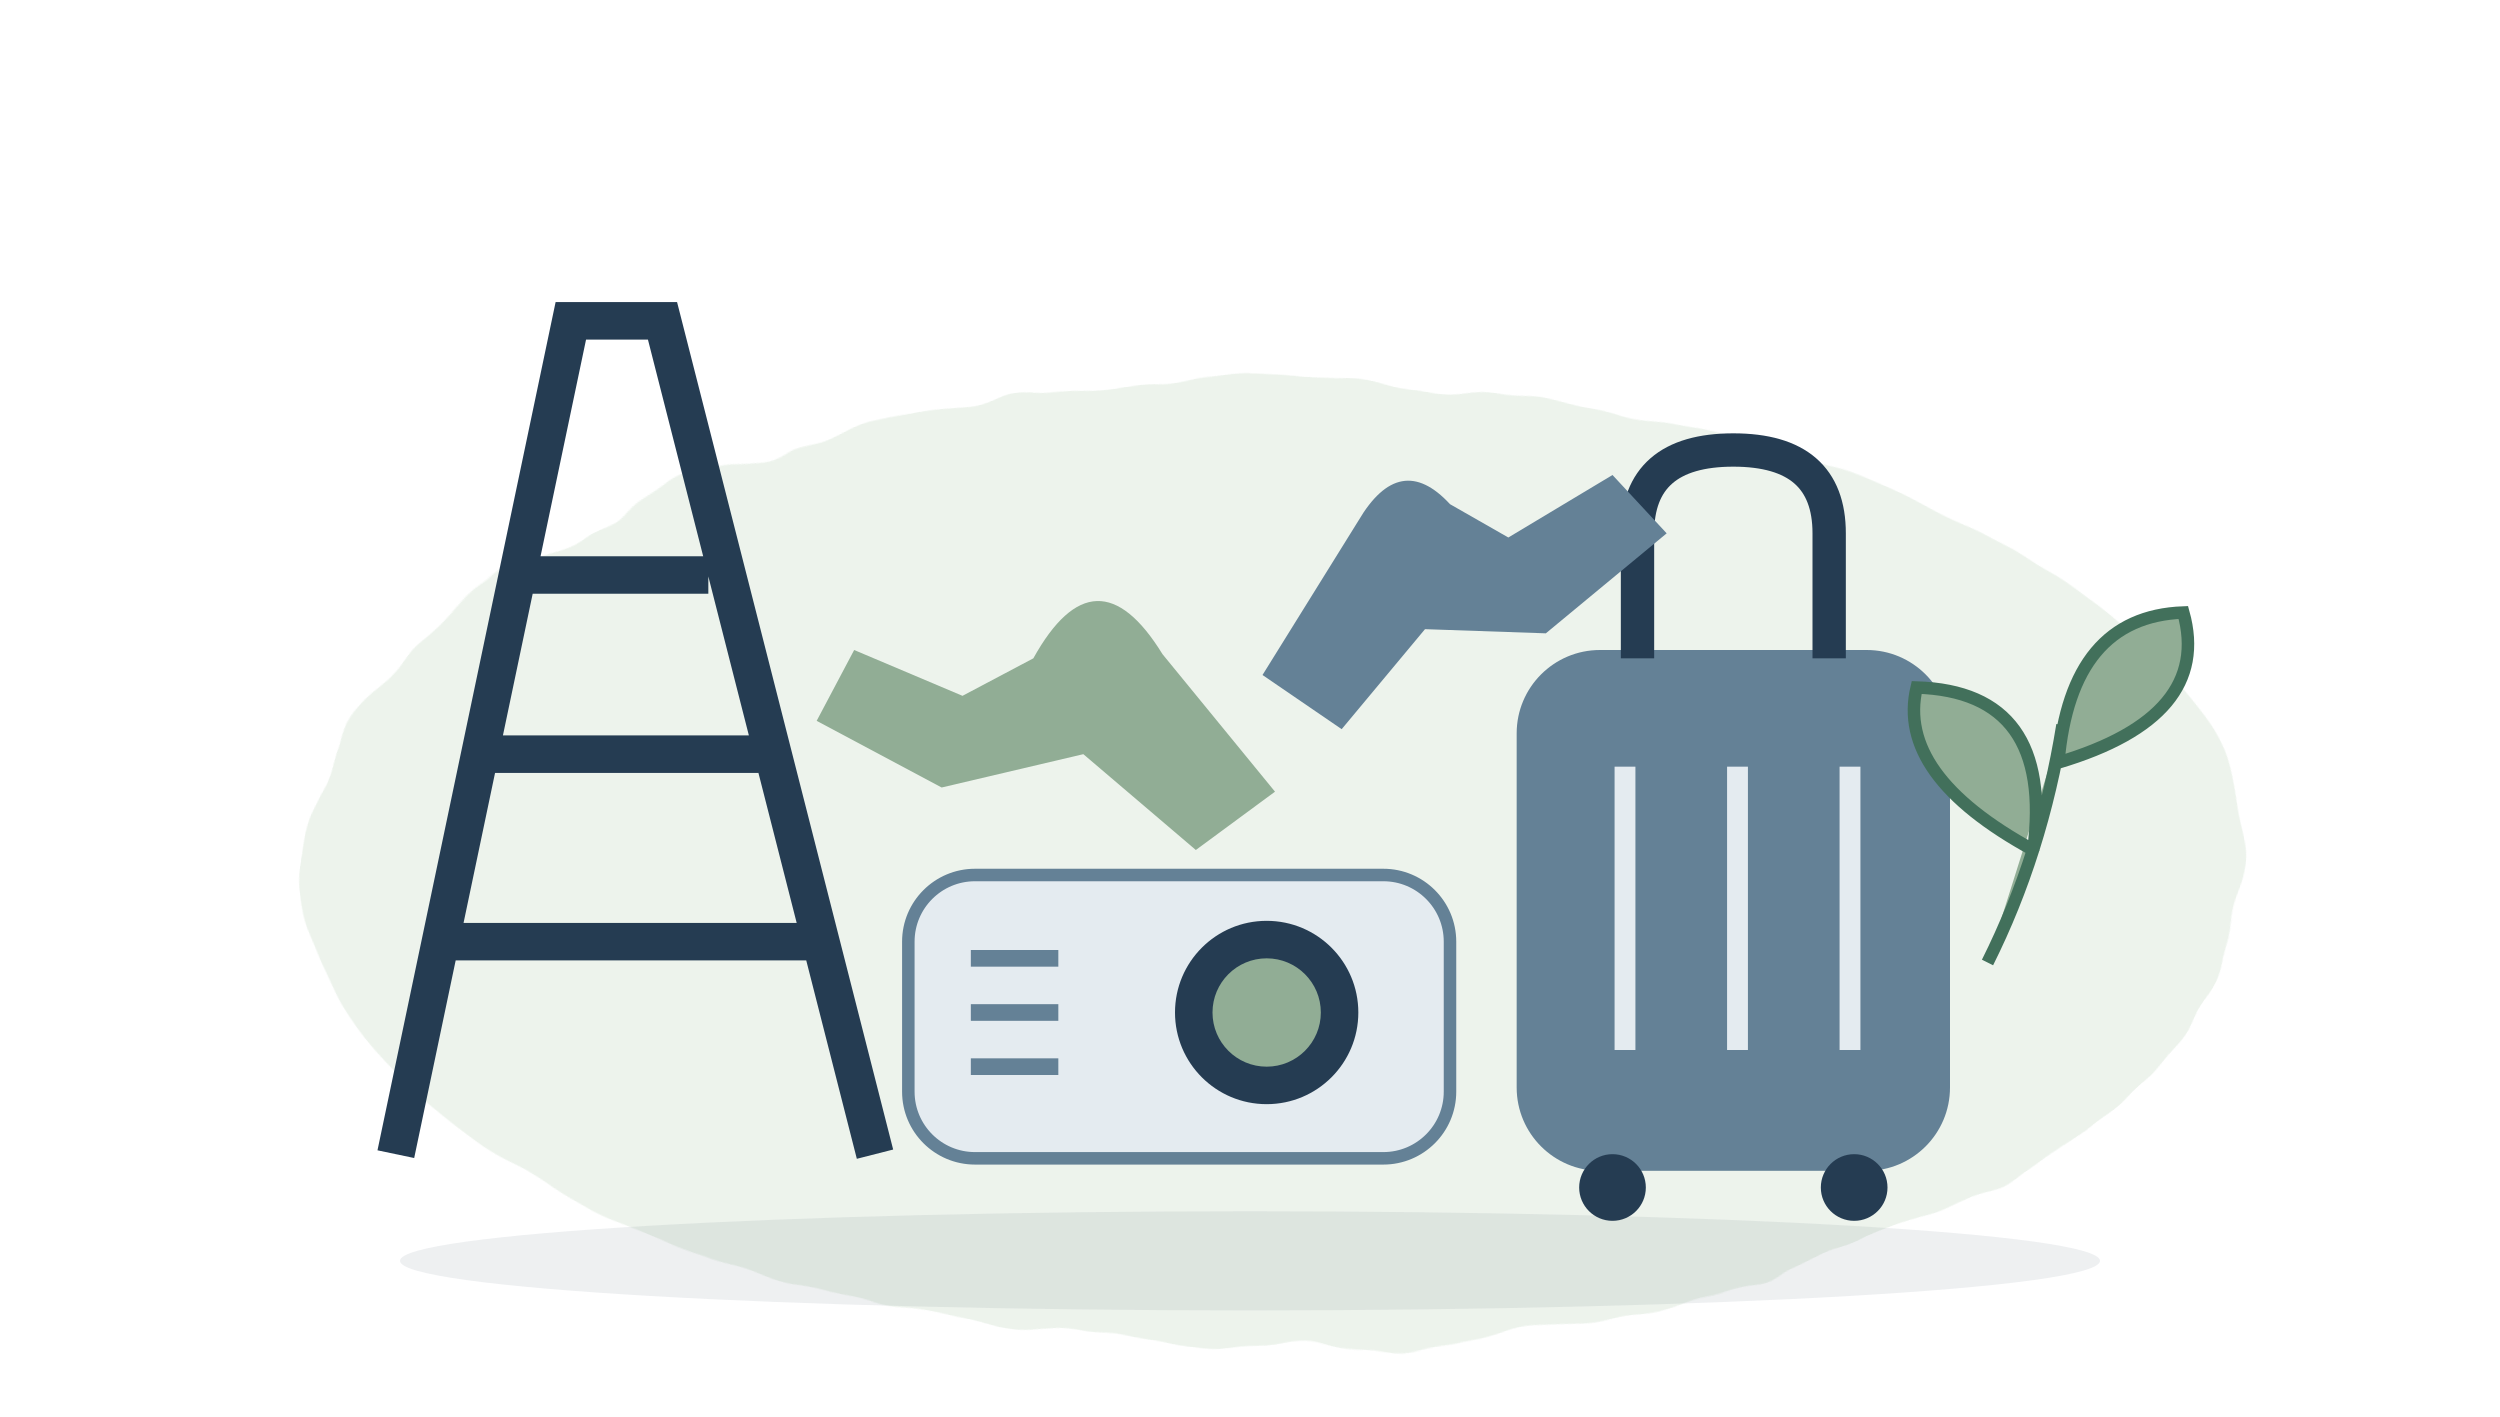
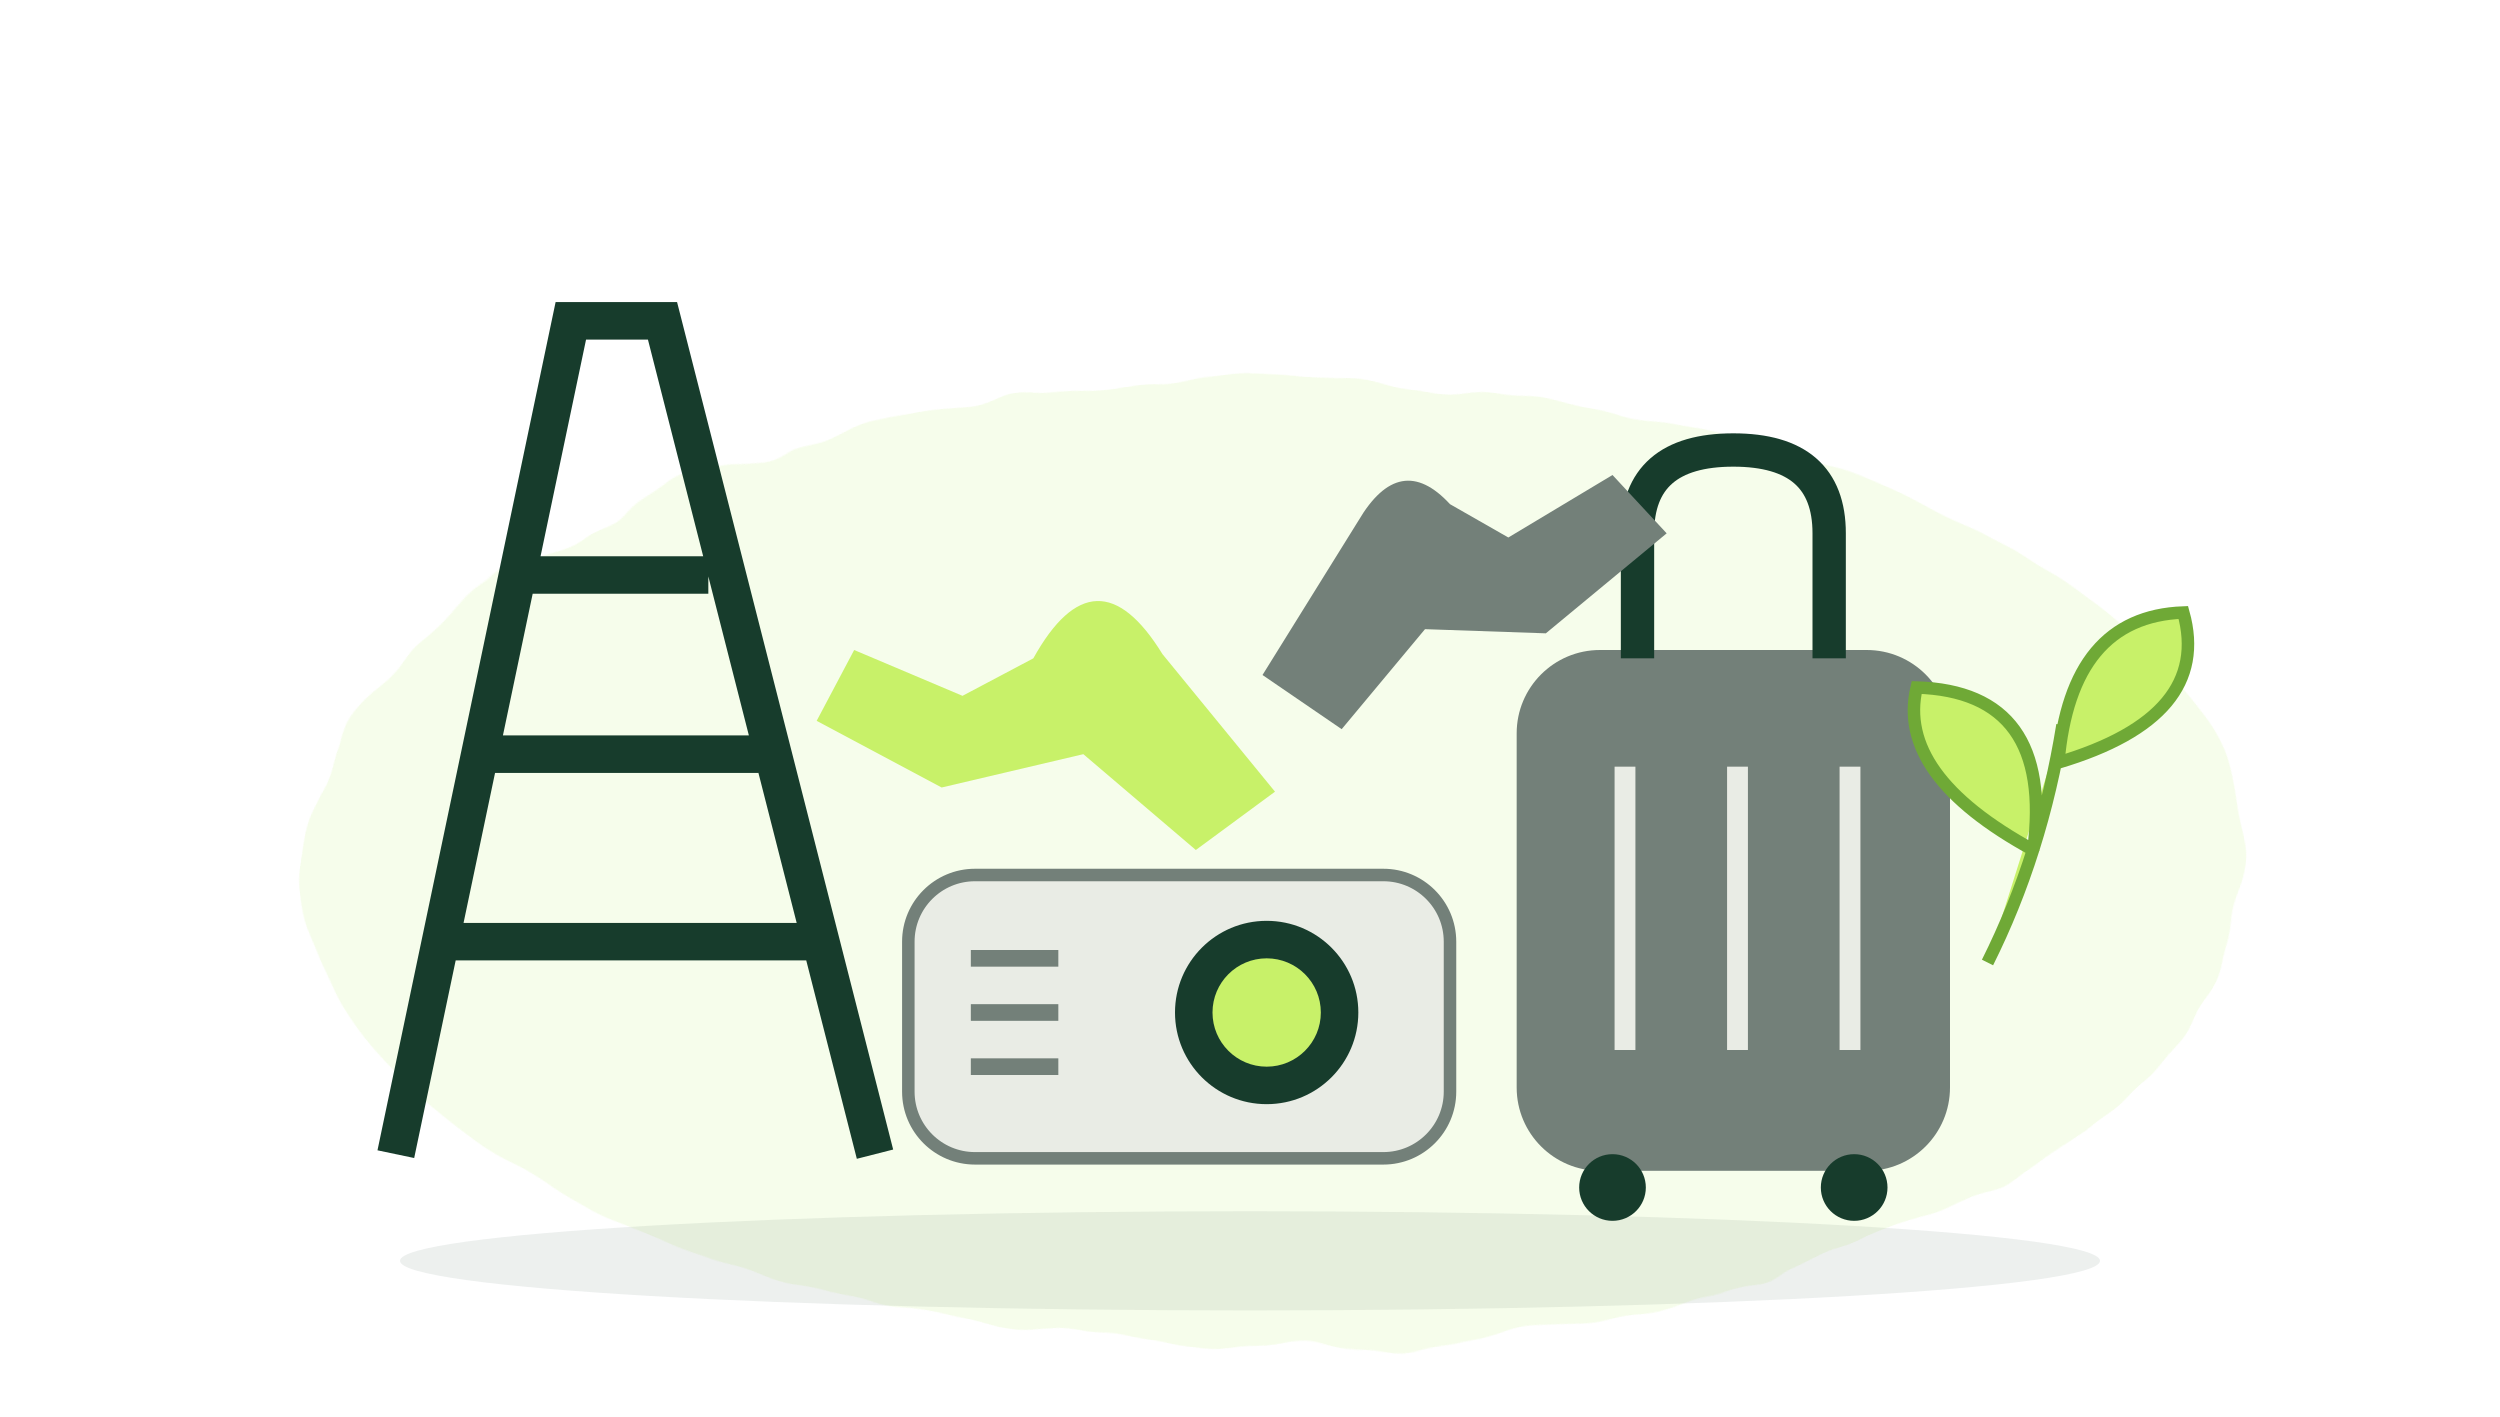
<svg xmlns="http://www.w3.org/2000/svg" width="600" height="340" viewBox="0 0 600 340" aria-hidden="true">
  <defs>
    <filter id="wash">
      <feTurbulence type="fractalNoise" baseFrequency=".025" numOctaves="3" seed="12" />
      <feDisplacementMap in="SourceGraphic" scale="9" />
    </filter>
  </defs>
-   <ellipse cx="306.0" cy="207.4" rx="234.0" ry="115.6" fill="#E5EEE4" opacity=".7" filter="url(#wash)" />
-   <ellipse cx="300.0" cy="302.6" rx="204" ry="11.9" fill="#253C52" opacity=".08" />
-   <path d="M95 277L137 77h22l51 200M118 181h64M127 138h43M108 226h87" fill="none" stroke="#253C52" stroke-width="9" />
-   <rect x="364" y="156" width="104" height="125" rx="20" fill="#648196" />
-   <path d="M393 158v-30q0-20 23-20t23 20v30" fill="none" stroke="#253C52" stroke-width="8" />
-   <path d="M390 184v68m27-68v68m27-68v68" stroke="#E4EBF0" stroke-width="5" />
-   <circle cx="387" cy="285" r="8" fill="#253C52" />
-   <circle cx="445" cy="285" r="8" fill="#253C52" />
-   <rect x="218" y="210" width="130" height="68" rx="16" fill="#E4EBF0" stroke="#648196" stroke-width="3" />
-   <circle cx="304" cy="243" r="22" fill="#253C52" />
-   <circle cx="304" cy="243" r="13" fill="#91AD95" />
-   <path d="M233 230h21m-21 13h21m-21 13h21" stroke="#648196" stroke-width="4" />
-   <path d="M248 158q15-27 31-1l27 33-19 14-27-23-34 8-30-16 9-17 26 11z" fill="#91AD95" />
-   <path d="M348 121q-12-13-22 4l-23 37 19 13 20-24 29 1 29-24-13-14-25 15z" fill="#648196" />
-   <path d="M477 231q13-26 18-57m-7 30q-33-18-28-39 33 1 28 39m6-21q3-35 30-36 7 25-30 36" fill="#91AD95" stroke="#42705B" stroke-width="3" />
+   <ellipse cx="306.0" cy="207.4" rx="234.0" ry="115.6" fill="#F2FCE2" opacity=".7" filter="url(#wash)" />
+   <ellipse cx="300.0" cy="302.6" rx="204" ry="11.9" fill="#173C2C" opacity=".08" />
+   <path d="M95 277L137 77h22l51 200M118 181h64M127 138h43M108 226h87" fill="none" stroke="#173C2C" stroke-width="9" />
+   <rect x="364" y="156" width="104" height="125" rx="20" fill="#738079" />
+   <path d="M393 158v-30q0-20 23-20t23 20v30" fill="none" stroke="#173C2C" stroke-width="8" />
+   <path d="M390 184v68m27-68v68m27-68v68" stroke="#E9ECE5" stroke-width="5" />
+   <circle cx="387" cy="285" r="8" fill="#173C2C" />
+   <circle cx="445" cy="285" r="8" fill="#173C2C" />
+   <rect x="218" y="210" width="130" height="68" rx="16" fill="#E9ECE5" stroke="#738079" stroke-width="3" />
+   <circle cx="304" cy="243" r="22" fill="#173C2C" />
+   <circle cx="304" cy="243" r="13" fill="#C8F169" />
+   <path d="M233 230h21m-21 13h21m-21 13h21" stroke="#738079" stroke-width="4" />
+   <path d="M248 158q15-27 31-1l27 33-19 14-27-23-34 8-30-16 9-17 26 11z" fill="#C8F169" />
+   <path d="M348 121q-12-13-22 4l-23 37 19 13 20-24 29 1 29-24-13-14-25 15z" fill="#738079" />
+   <path d="M477 231q13-26 18-57m-7 30q-33-18-28-39 33 1 28 39m6-21q3-35 30-36 7 25-30 36" fill="#C8F169" stroke="#6FA936" stroke-width="3" />
</svg>
